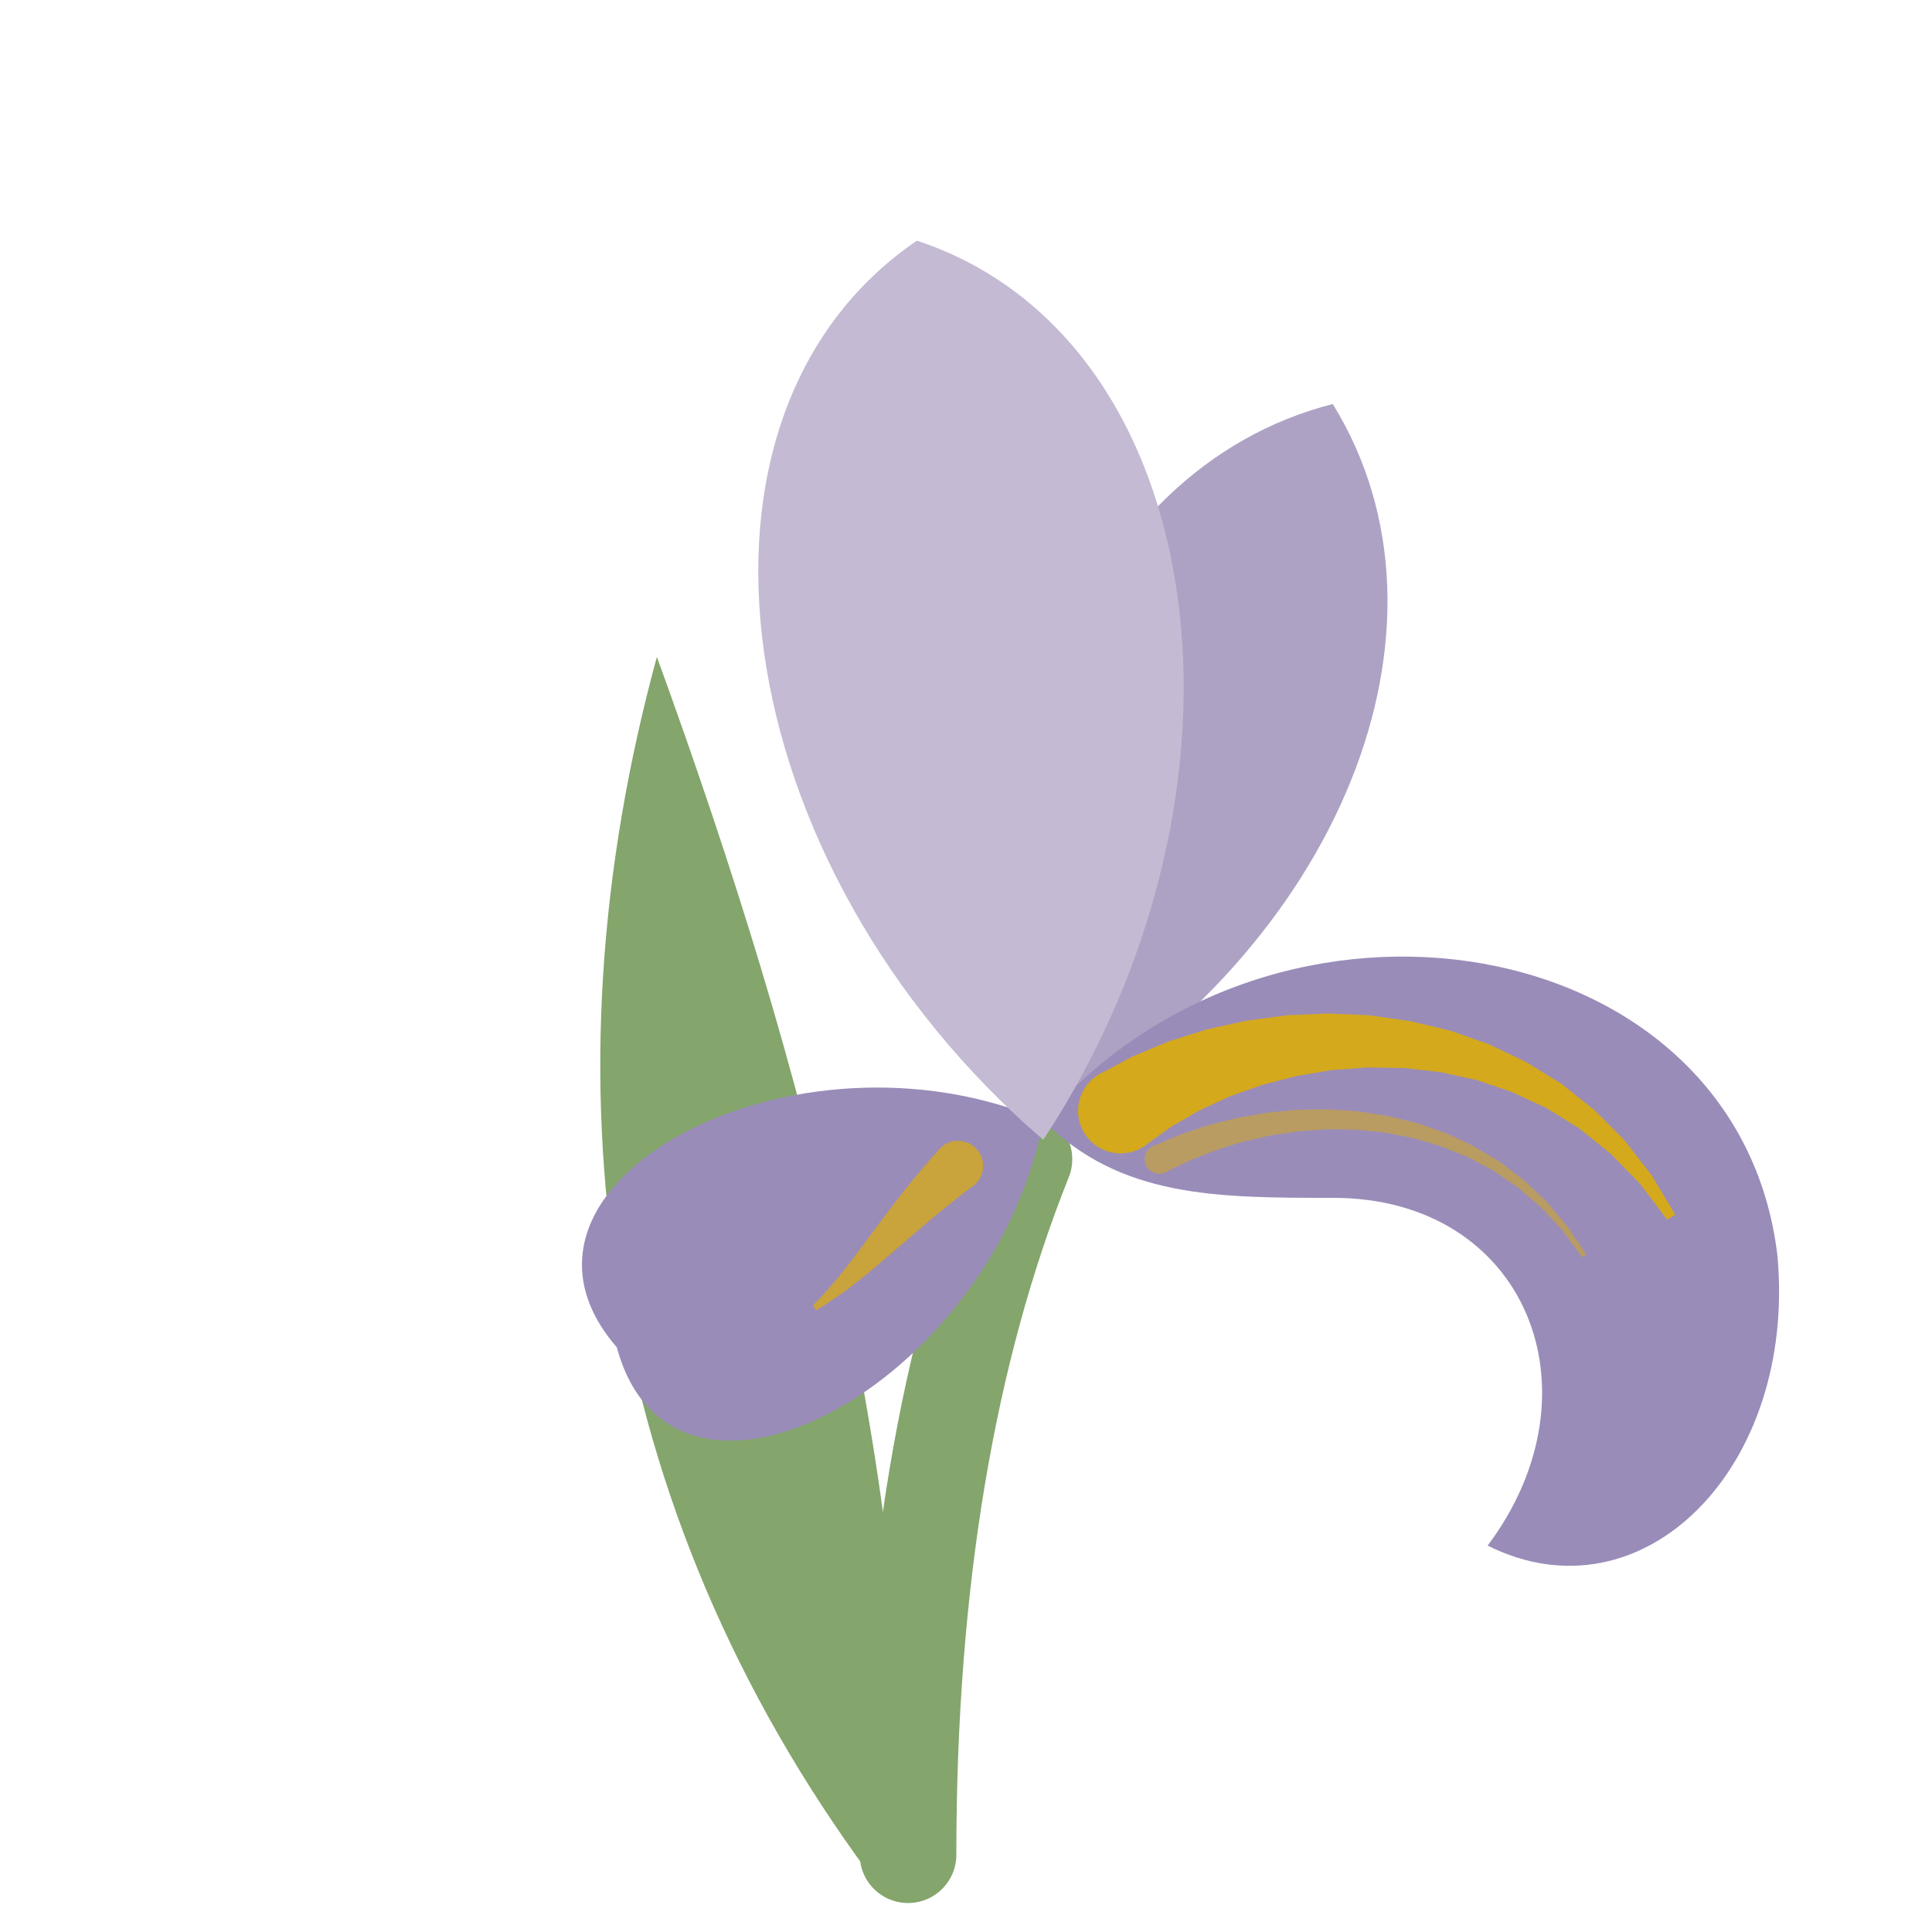
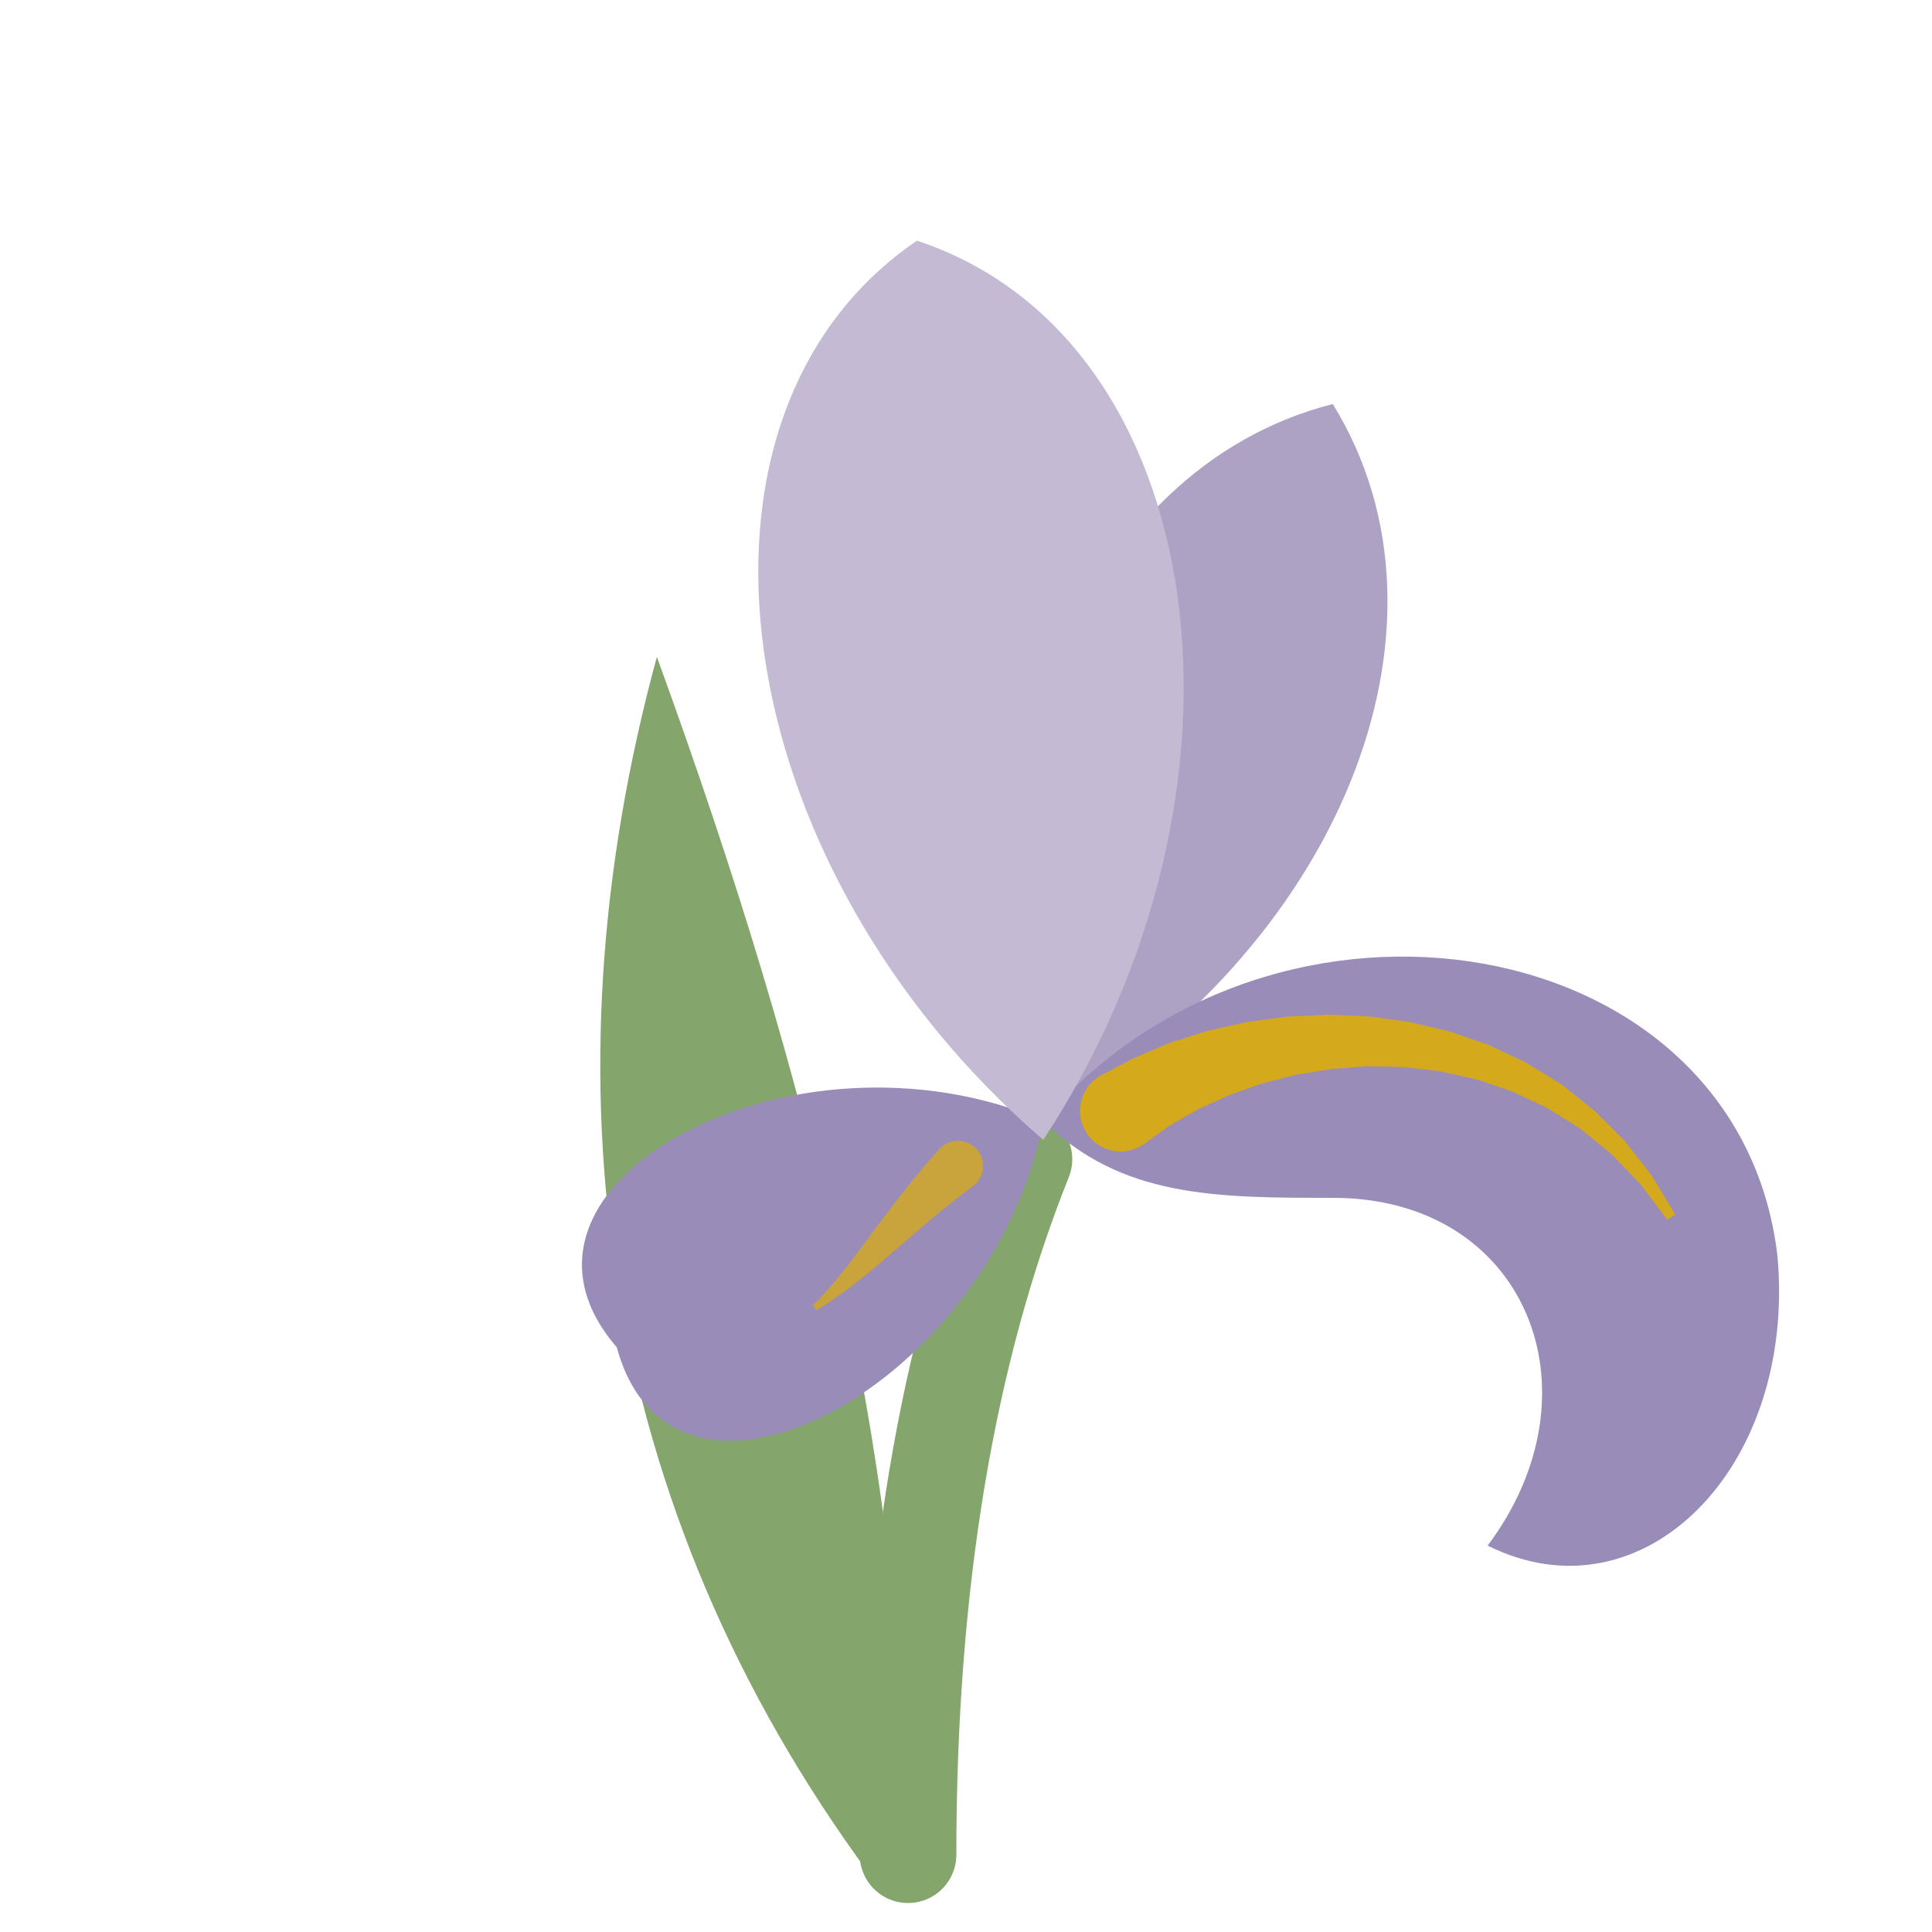
<svg xmlns="http://www.w3.org/2000/svg" viewBox="0 0 100 100">
  <path d="M45 97 C31 78 28 56 34 34 C42 56 47 76 47 97 Z" fill="#84A56C" />
  <path d="M47 96 C47 82 49 70 53 60" fill="none" stroke="#84A56C" stroke-width="5" stroke-linecap="round" />
  <g transform="translate(54 58) rotate(-118)">
    <path d="M0 0 C-10.9 -8.8 -10.9 -27.5 0 -25 C10.9 -27.5 10.9 -8.8 0 0 Z" fill="#9A8CB8" />
    <g fill="#D4A91C" opacity="0.8">
      <path d="M1.26 -5.32 L0.99 -6.06 L0.71 -6.78 L0.43 -7.47 L0.14 -8.14 L-0.15 -8.79 L-0.44 -9.41 L-0.72 -10.02 L-1.00 -10.61 L-1.28 -11.19 L-1.54 -11.75 L-1.80 -12.31 L-2.04 -12.86 L-2.27 -13.40 L-2.48 -13.94 L-2.68 -14.48 L-2.85 -15.03 L-3.15 -14.97 L-3.11 -14.39 L-3.05 -13.80 L-2.98 -13.21 L-2.88 -12.61 L-2.77 -12.00 L-2.65 -11.39 L-2.51 -10.77 L-2.37 -10.14 L-2.23 -9.50 L-2.08 -8.85 L-1.93 -8.19 L-1.78 -7.52 L-1.64 -6.83 L-1.51 -6.13 L-1.38 -5.42 L-1.26 -4.68 Z" />
      <circle cx="0.00" cy="-5.00" r="1.30" />
    </g>
  </g>
  <g transform="translate(54 58) rotate(22)">
    <path d="M0 0 C-10.9 -14.0 -10.9 -32.0 0 -40 C10.9 -32.0 10.9 -14.0 0 0 Z" fill="#AEA2C4" />
  </g>
  <path d="M54 58 C66 44 90 48 92 65 C93 76 85 84 77 80 C83 72 79 62 69 62 C63 62 58 62 54 58 Z" fill="#9A8CB8" />
  <g fill="#D4A91C">
-     <path d="M59.23 59.32 L60.57 58.35 L62.03 57.50 L63.62 56.76 L65.31 56.16 L67.08 55.70 L68.90 55.39 L70.77 55.25 L72.66 55.28 L74.54 55.49 L76.42 55.90 L78.25 56.52 L80.04 57.35 L81.76 58.42 L83.38 59.73 L84.90 61.29 L86.29 63.13 L86.71 62.87 L85.49 60.84 L84.09 59.03 L82.53 57.46 L80.82 56.10 L78.99 54.97 L77.06 54.05 L75.04 53.34 L72.97 52.85 L70.86 52.55 L68.74 52.46 L66.62 52.55 L64.52 52.83 L62.47 53.28 L60.47 53.91 L58.56 54.71 L56.77 55.68 Z" />
-     <circle cx="58.00" cy="57.50" r="2.20" />
-   </g>
-   <g fill="#D4A91C" opacity="0.55">
-     <path d="M60.33 60.67 L61.61 60.05 L62.96 59.52 L64.35 59.09 L65.78 58.77 L67.24 58.55 L68.72 58.45 L70.20 58.47 L71.68 58.62 L73.13 58.90 L74.56 59.32 L75.95 59.88 L77.29 60.59 L78.56 61.46 L79.76 62.49 L80.88 63.69 L81.89 65.07 L82.11 64.93 L81.13 63.49 L80.05 62.20 L78.86 61.08 L77.59 60.11 L76.23 59.30 L74.81 58.64 L73.34 58.13 L71.82 57.76 L70.28 57.52 L68.72 57.42 L67.15 57.44 L65.59 57.59 L64.05 57.86 L62.54 58.24 L61.08 58.73 L59.67 59.33 Z" />
-     <circle cx="60.00" cy="60.00" r="0.75" />
+     <path d="M59.18 59.24 L60.52 58.27 L62.00 57.42 L63.60 56.69 L65.29 56.09 L67.07 55.63 L68.90 55.33 L70.77 55.19 L72.66 55.23 L74.55 55.45 L76.43 55.87 L78.27 56.49 L80.05 57.33 L81.77 58.40 L83.39 59.72 L84.91 61.29 L86.29 63.13 L86.71 62.87 L85.49 60.84 L84.08 59.04 L82.51 57.47 L80.81 56.12 L78.97 54.99 L77.04 54.08 L75.03 53.39 L72.96 52.90 L70.86 52.61 L68.74 52.52 L66.63 52.62 L64.54 52.90 L62.49 53.36 L60.51 53.99 L58.61 54.80 L56.82 55.76 Z" />
+     <circle cx="58.00" cy="57.50" r="2.10" />
  </g>
  <g transform="translate(54 59) rotate(-8)">
    <path d="M0 0 C-14.4 -16.4 -14.4 -39.9 0 -47 C14.4 -39.9 14.4 -16.4 0 0 Z" fill="#C4BAD3" />
  </g>
</svg>
